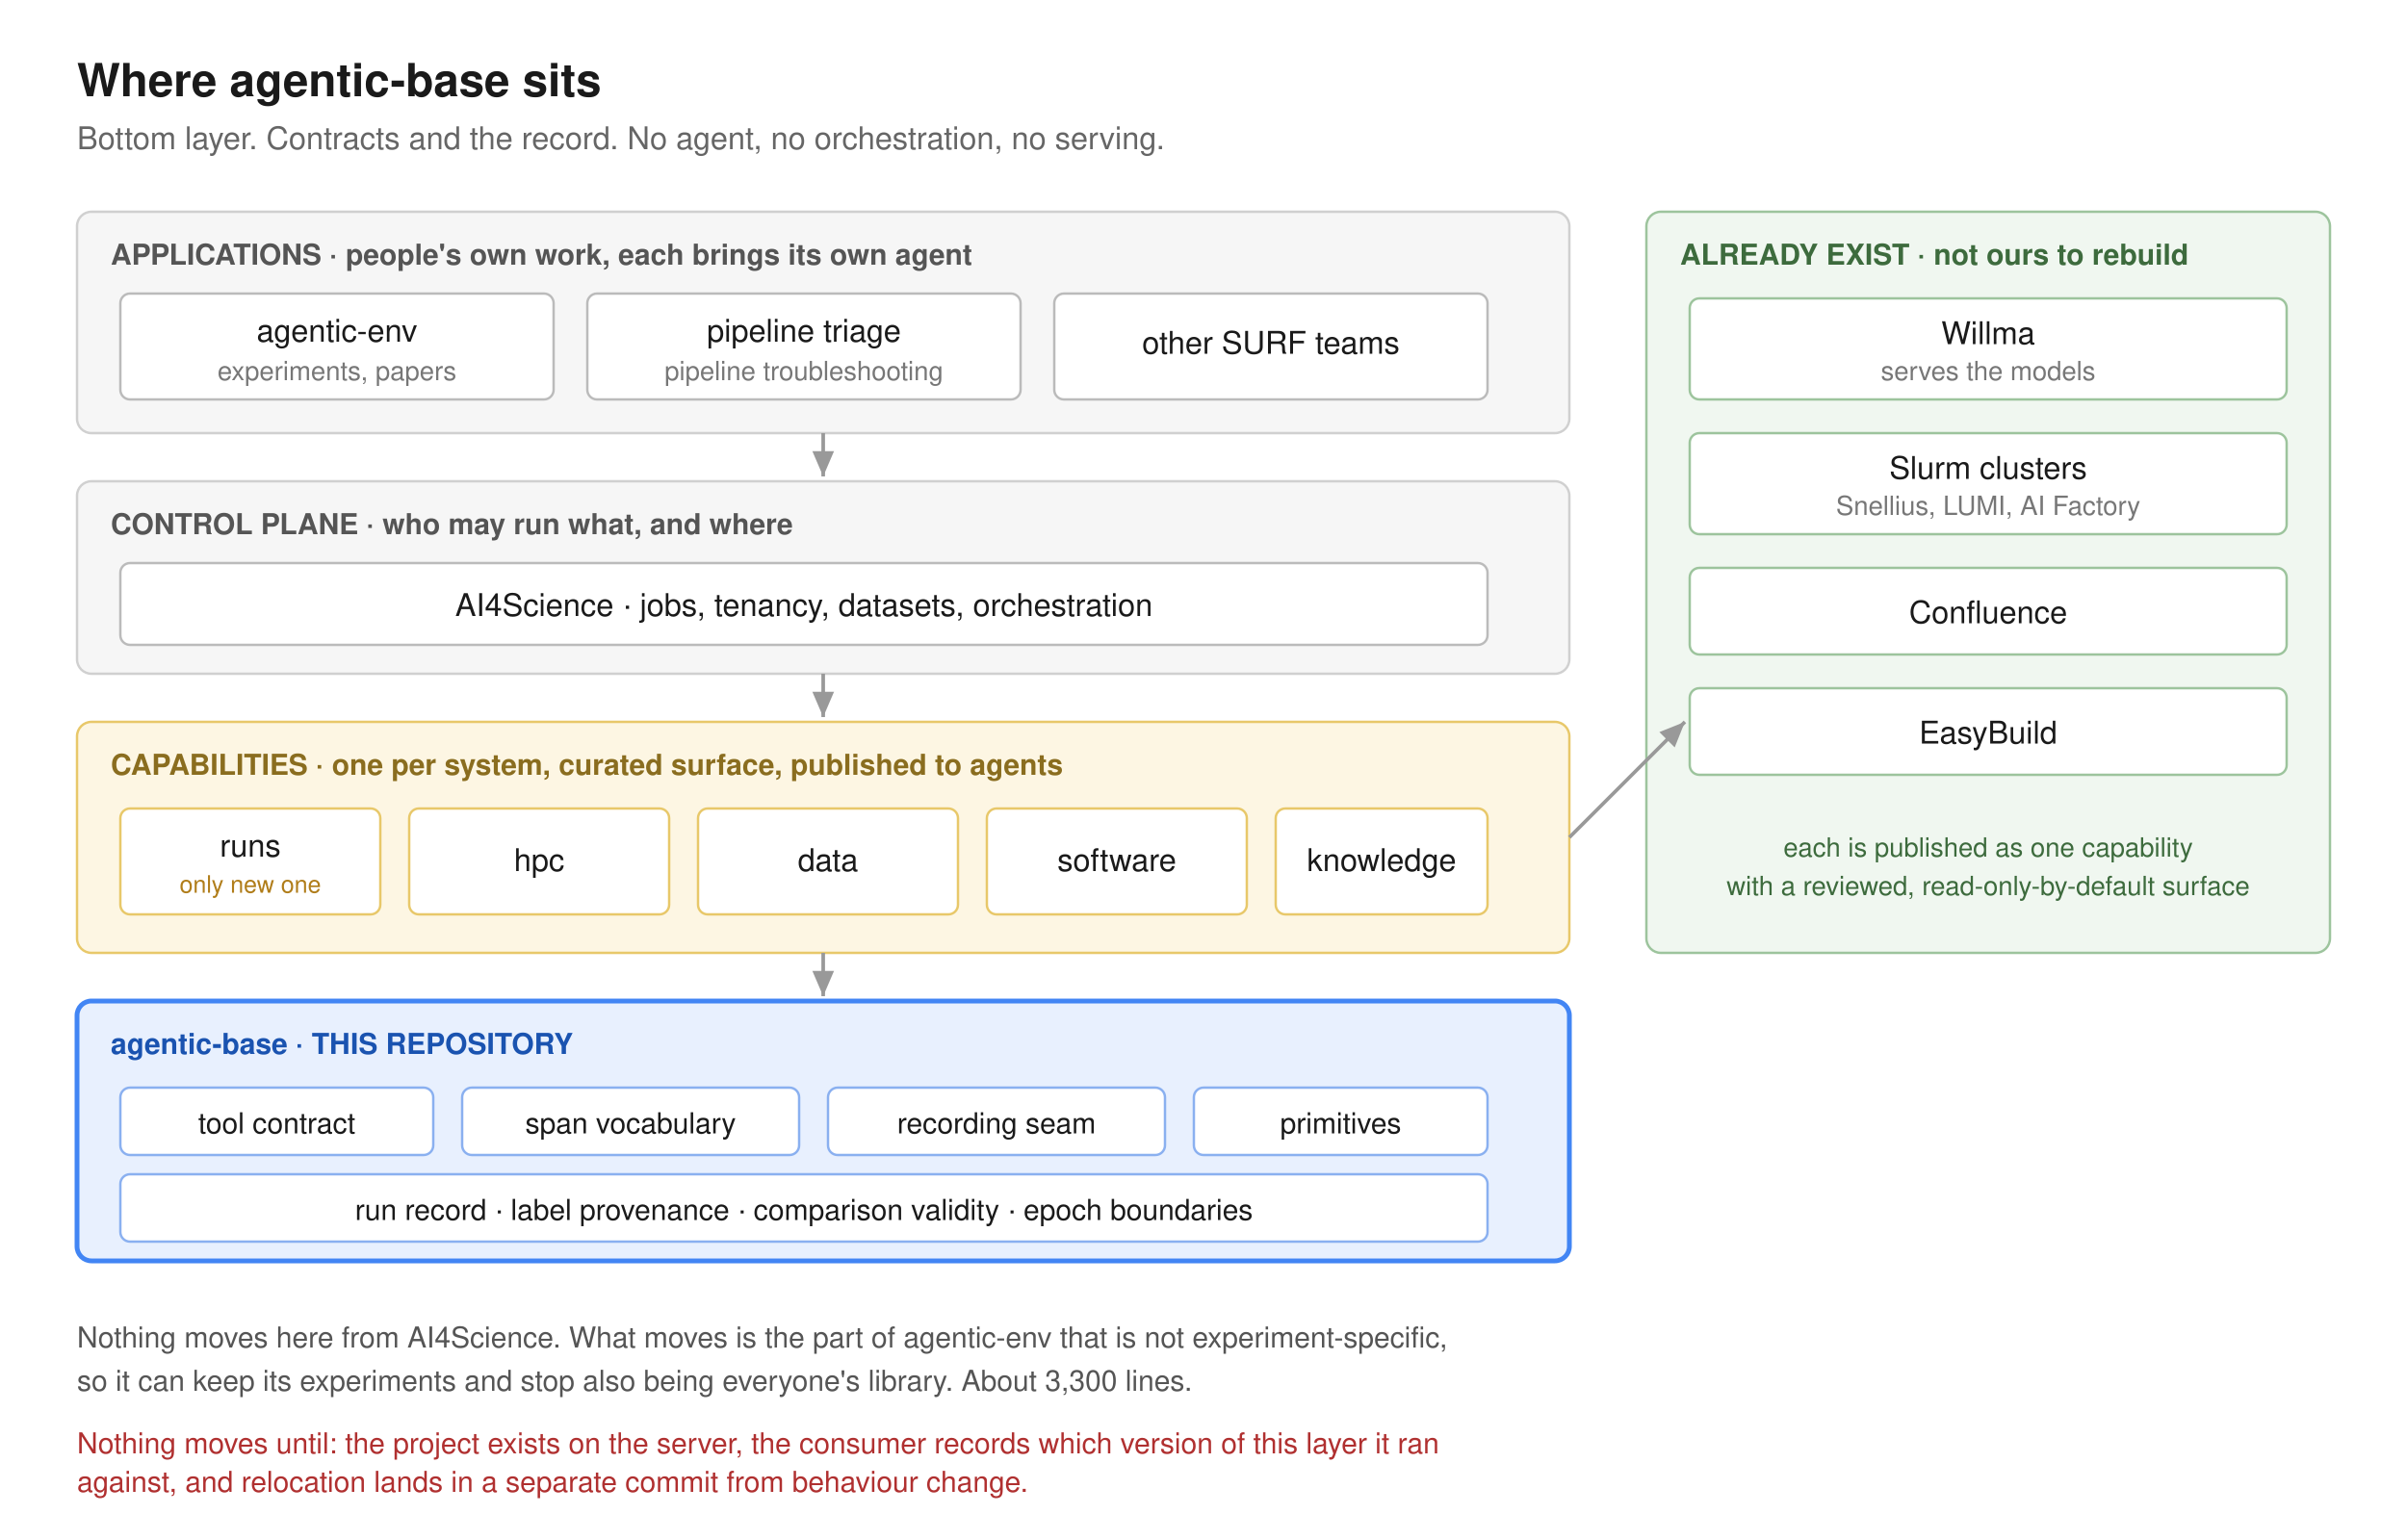
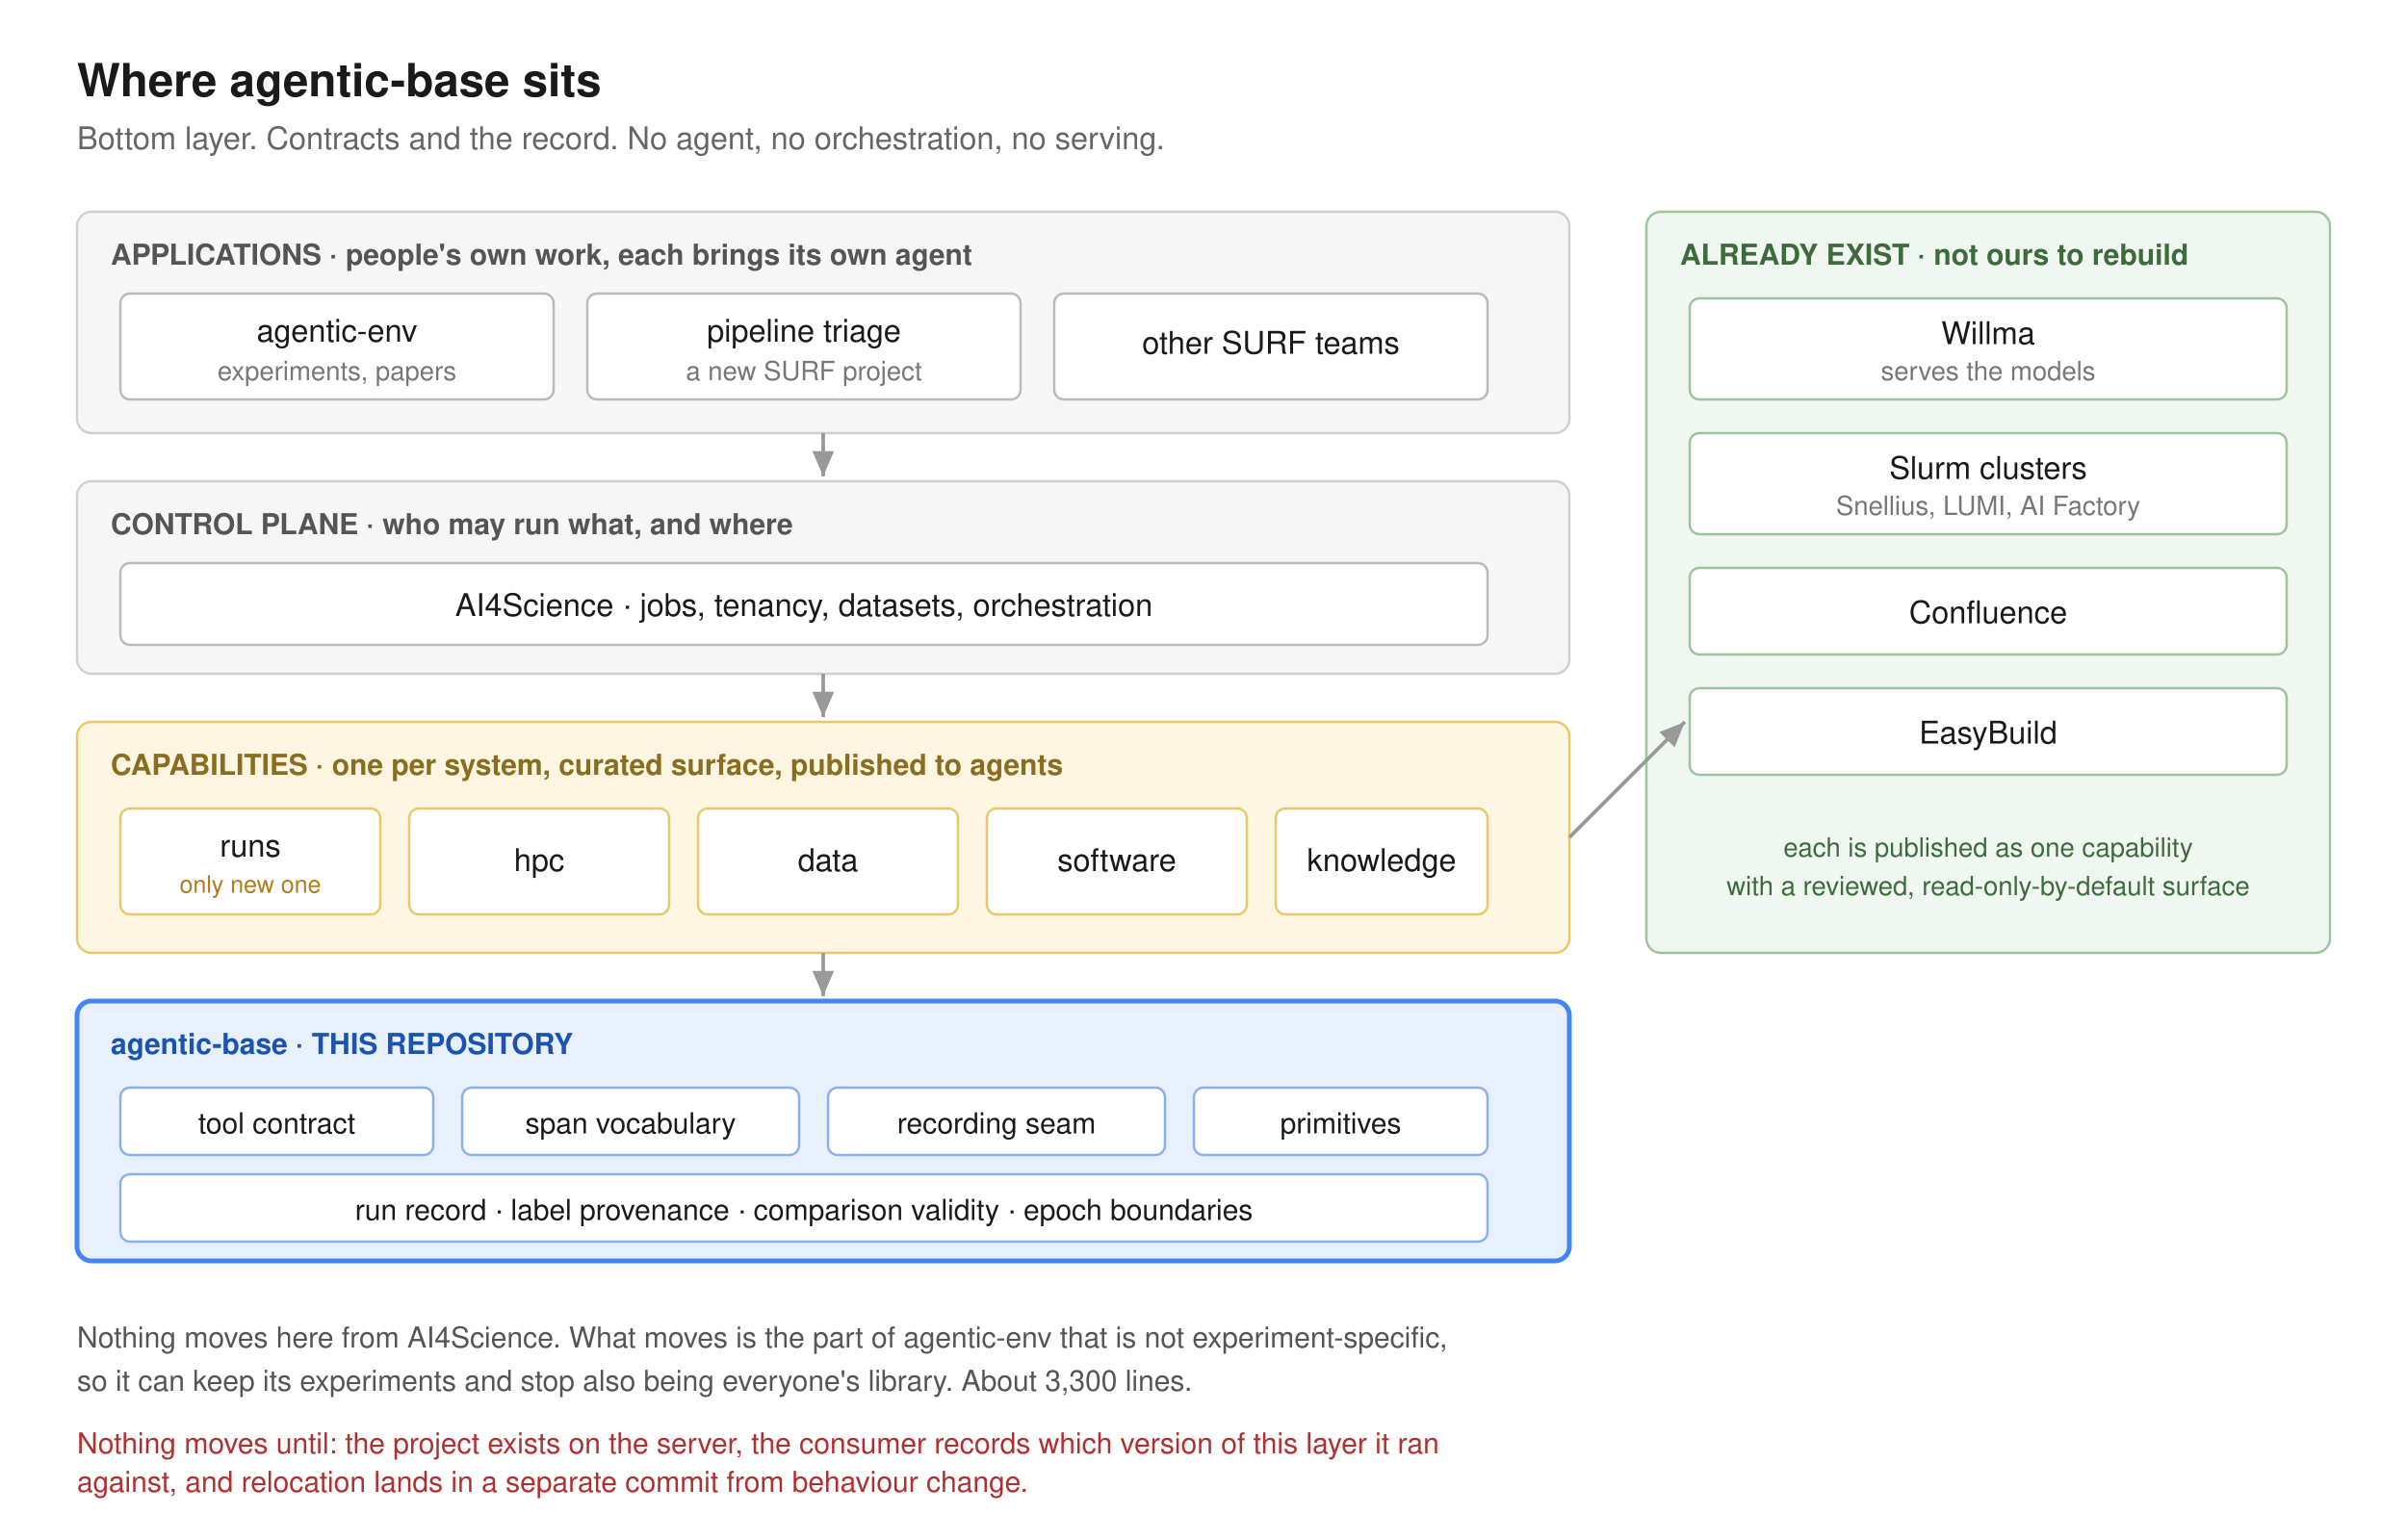
<svg xmlns="http://www.w3.org/2000/svg" width="1000" height="640" viewBox="0 0 1000 640" font-family="Helvetica, Arial, sans-serif">
  <rect width="1000" height="640" fill="#ffffff" />
  <text x="32" y="40" font-size="19" font-weight="600" fill="#1a1a1a">Where agentic-base sits</text>
  <text x="32" y="62" font-size="13" fill="#666">Bottom layer. Contracts and the record. No agent, no orchestration, no serving.</text>
  <rect x="32" y="88" width="620" height="92" rx="6" fill="#f6f6f6" stroke="#d0d0d0" />
  <text x="46" y="110" font-size="12" font-weight="600" fill="#555">APPLICATIONS · people's own work, each brings its own agent</text>
  <rect x="50" y="122" width="180" height="44" rx="4" fill="#ffffff" stroke="#bbb" />
  <text x="140" y="142" font-size="13" text-anchor="middle" fill="#1a1a1a">agentic-env</text>
  <text x="140" y="158" font-size="11" text-anchor="middle" fill="#777">experiments, papers</text>
  <rect x="244" y="122" width="180" height="44" rx="4" fill="#ffffff" stroke="#bbb" />
  <text x="334" y="142" font-size="13" text-anchor="middle" fill="#1a1a1a">pipeline triage</text>
-   <text x="334" y="158" font-size="11" text-anchor="middle" fill="#777">pipeline troubleshooting</text>
+   <text x="334" y="158" font-size="11" text-anchor="middle" fill="#777">a new SURF project</text>
  <rect x="438" y="122" width="180" height="44" rx="4" fill="#ffffff" stroke="#bbb" />
  <text x="528" y="147" font-size="13" text-anchor="middle" fill="#1a1a1a">other SURF teams</text>
  <rect x="32" y="200" width="620" height="80" rx="6" fill="#f6f6f6" stroke="#d0d0d0" />
  <text x="46" y="222" font-size="12" font-weight="600" fill="#555">CONTROL PLANE · who may run what, and where</text>
  <rect x="50" y="234" width="568" height="34" rx="4" fill="#ffffff" stroke="#bbb" />
  <text x="334" y="256" font-size="13" text-anchor="middle" fill="#1a1a1a">AI4Science · jobs, tenancy, datasets, orchestration</text>
  <rect x="32" y="300" width="620" height="96" rx="6" fill="#fdf6e3" stroke="#e8c86a" />
  <text x="46" y="322" font-size="12" font-weight="600" fill="#8a6d1f">CAPABILITIES · one per system, curated surface, published to agents</text>
  <rect x="50" y="336" width="108" height="44" rx="4" fill="#ffffff" stroke="#e8c86a" />
  <text x="104" y="356" font-size="13" text-anchor="middle" fill="#1a1a1a">runs</text>
  <text x="104" y="371" font-size="10" text-anchor="middle" fill="#b07d1a">only new one</text>
  <rect x="170" y="336" width="108" height="44" rx="4" fill="#ffffff" stroke="#e8c86a" />
  <text x="224" y="362" font-size="13" text-anchor="middle" fill="#1a1a1a">hpc</text>
  <rect x="290" y="336" width="108" height="44" rx="4" fill="#ffffff" stroke="#e8c86a" />
  <text x="344" y="362" font-size="13" text-anchor="middle" fill="#1a1a1a">data</text>
  <rect x="410" y="336" width="108" height="44" rx="4" fill="#ffffff" stroke="#e8c86a" />
  <text x="464" y="362" font-size="13" text-anchor="middle" fill="#1a1a1a">software</text>
  <rect x="530" y="336" width="88" height="44" rx="4" fill="#ffffff" stroke="#e8c86a" />
  <text x="574" y="362" font-size="13" text-anchor="middle" fill="#1a1a1a">knowledge</text>
  <rect x="32" y="416" width="620" height="108" rx="6" fill="#e8f0fe" stroke="#4285f4" stroke-width="2" />
  <text x="46" y="438" font-size="12" font-weight="600" fill="#1a53b0">agentic-base · THIS REPOSITORY</text>
  <rect x="50" y="452" width="130" height="28" rx="4" fill="#ffffff" stroke="#8ab0f0" />
  <text x="115" y="471" font-size="12" text-anchor="middle" fill="#1a1a1a">tool contract</text>
  <rect x="192" y="452" width="140" height="28" rx="4" fill="#ffffff" stroke="#8ab0f0" />
  <text x="262" y="471" font-size="12" text-anchor="middle" fill="#1a1a1a">span vocabulary</text>
  <rect x="344" y="452" width="140" height="28" rx="4" fill="#ffffff" stroke="#8ab0f0" />
  <text x="414" y="471" font-size="12" text-anchor="middle" fill="#1a1a1a">recording seam</text>
  <rect x="496" y="452" width="122" height="28" rx="4" fill="#ffffff" stroke="#8ab0f0" />
  <text x="557" y="471" font-size="12" text-anchor="middle" fill="#1a1a1a">primitives</text>
  <rect x="50" y="488" width="568" height="28" rx="4" fill="#ffffff" stroke="#8ab0f0" />
  <text x="334" y="507" font-size="12" text-anchor="middle" fill="#1a1a1a">run record · label provenance · comparison validity · epoch boundaries</text>
  <rect x="684" y="88" width="284" height="308" rx="6" fill="#f0f7f0" stroke="#9dc49d" />
  <text x="698" y="110" font-size="12" font-weight="600" fill="#3d6b3d">ALREADY EXIST · not ours to rebuild</text>
  <rect x="702" y="124" width="248" height="42" rx="4" fill="#ffffff" stroke="#9dc49d" />
  <text x="826" y="143" font-size="13" text-anchor="middle" fill="#1a1a1a">Willma</text>
  <text x="826" y="158" font-size="11" text-anchor="middle" fill="#777">serves the models</text>
  <rect x="702" y="180" width="248" height="42" rx="4" fill="#ffffff" stroke="#9dc49d" />
  <text x="826" y="199" font-size="13" text-anchor="middle" fill="#1a1a1a">Slurm clusters</text>
  <text x="826" y="214" font-size="11" text-anchor="middle" fill="#777">Snellius, LUMI, AI Factory</text>
  <rect x="702" y="236" width="248" height="36" rx="4" fill="#ffffff" stroke="#9dc49d" />
  <text x="826" y="259" font-size="13" text-anchor="middle" fill="#1a1a1a">Confluence</text>
  <rect x="702" y="286" width="248" height="36" rx="4" fill="#ffffff" stroke="#9dc49d" />
  <text x="826" y="309" font-size="13" text-anchor="middle" fill="#1a1a1a">EasyBuild</text>
  <text x="826" y="356" font-size="11" text-anchor="middle" fill="#3d6b3d">each is published as one capability</text>
  <text x="826" y="372" font-size="11" text-anchor="middle" fill="#3d6b3d">with a reviewed, read-only-by-default surface</text>
  <defs>
    <marker id="a" markerWidth="9" markerHeight="9" refX="7" refY="3" orient="auto">
      <path d="M0,0 L0,6 L7,3 z" fill="#999" />
    </marker>
  </defs>
  <line x1="342" y1="180" x2="342" y2="198" stroke="#999" stroke-width="1.5" marker-end="url(#a)" />
  <line x1="342" y1="280" x2="342" y2="298" stroke="#999" stroke-width="1.5" marker-end="url(#a)" />
  <line x1="342" y1="396" x2="342" y2="414" stroke="#999" stroke-width="1.5" marker-end="url(#a)" />
  <line x1="652" y1="348" x2="700" y2="300" stroke="#999" stroke-width="1.5" marker-end="url(#a)" />
  <text x="32" y="560" font-size="12" fill="#555">Nothing moves here from AI4Science. What moves is the part of agentic-env that is not experiment-specific,</text>
  <text x="32" y="578" font-size="12" fill="#555">so it can keep its experiments and stop also being everyone's library. About 3,300 lines.</text>
  <text x="32" y="604" font-size="12" fill="#b03030">Nothing moves until: the project exists on the server, the consumer records which version of this layer it ran</text>
  <text x="32" y="620" font-size="12" fill="#b03030">against, and relocation lands in a separate commit from behaviour change.</text>
</svg>
